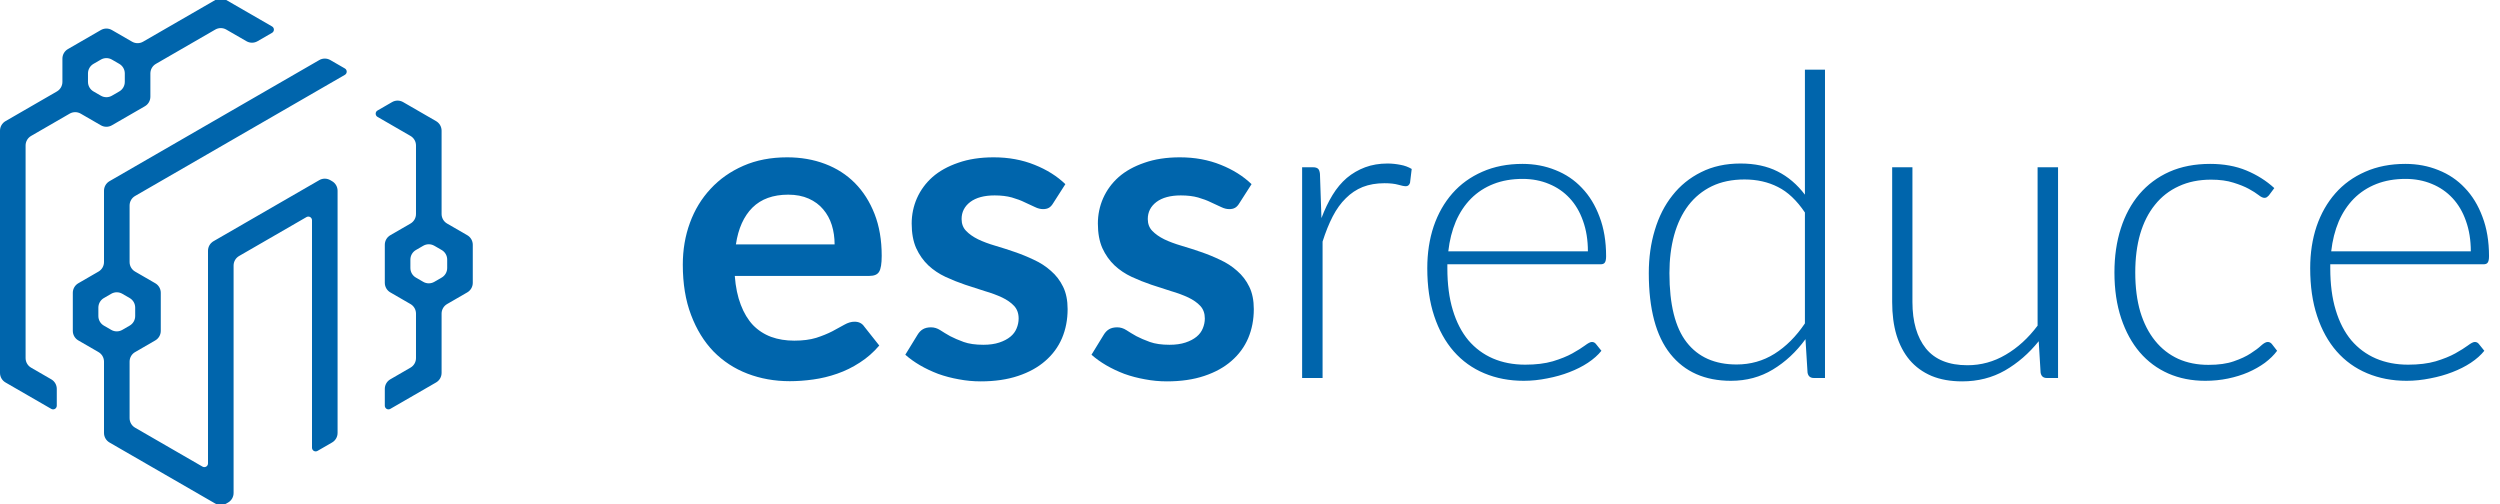
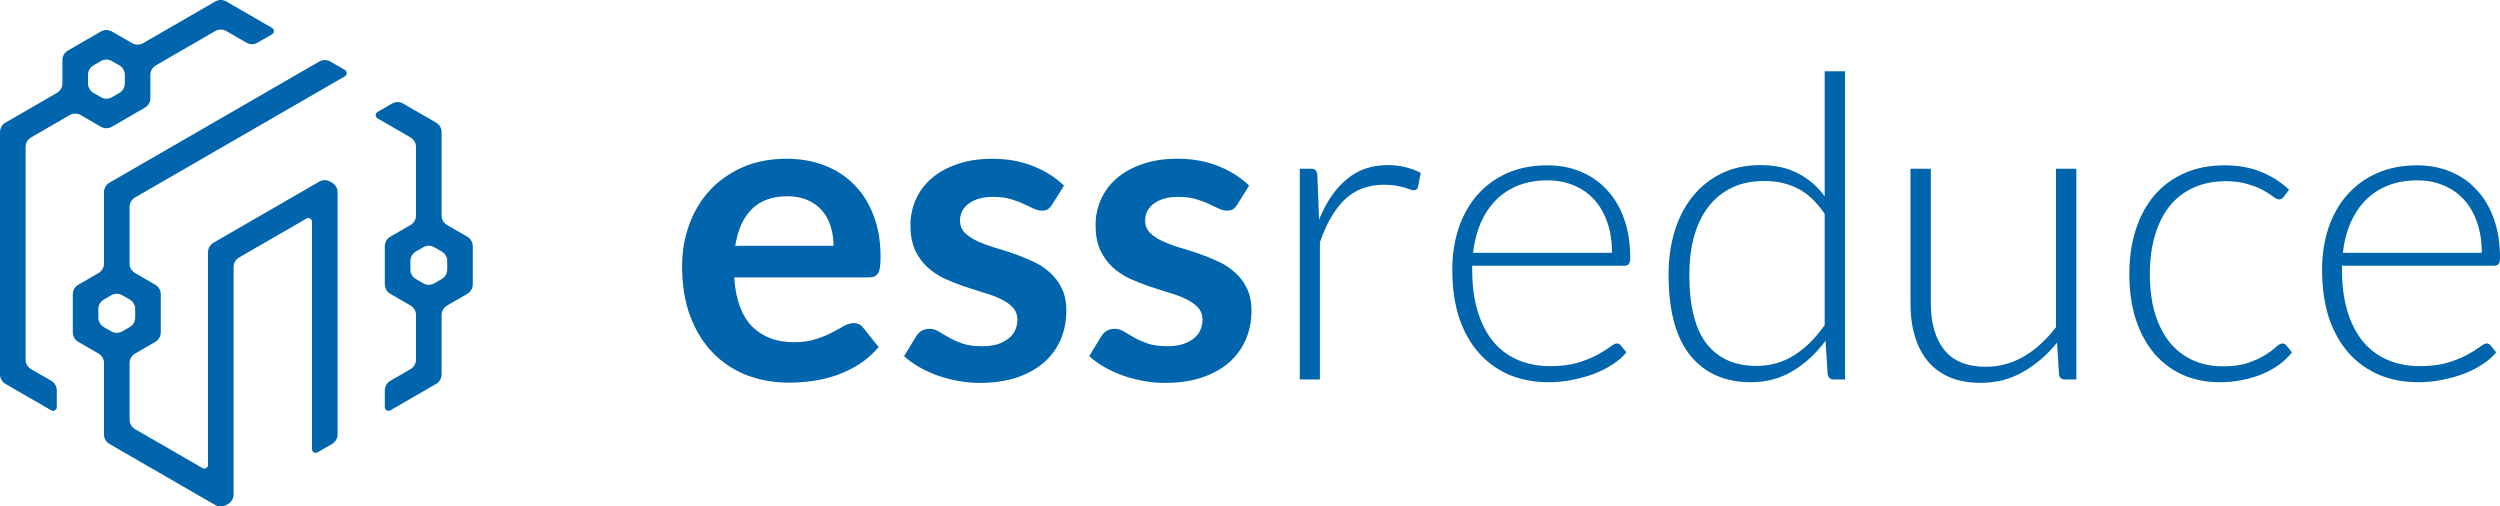
- <svg xmlns="http://www.w3.org/2000/svg" width="208.174mm" height="41.932mm" viewBox="0 0 208.174 41.932" version="1.1" id="svg8">
+ <svg xmlns="http://www.w3.org/2000/svg" width="208.174mm" height="42.055mm" viewBox="0 0 208.174 42.055" version="1.1" id="svg8">
  <defs id="defs2">
    <rect x="-197.66" y="211.677" width="1288.502" height="366.454" id="rect10136" />
    <rect x="-197.66" y="211.677" width="1288.502" height="366.454" id="rect11574" />
  </defs>
-   <g id="layer1" transform="translate(-29.18991,-99.36845)">
-     <path id="path8254" style="fill:#0065ac;fill-opacity:1;fill-rule:evenodd;stroke:none;stroke-width:0.07px;stroke-linecap:butt;stroke-linejoin:miter;stroke-opacity:1" d="m 47.116,99.369 -6.011,3.471 a 0.916,0.916 0 0 1 -0.917,-2e-5 l -1.681,-0.971 a 0.916,0.916 0 0 0 -0.916,5e-5 l -2.746,1.586 a 0.917,0.917 0 0 0 -0.458,0.794 v 1.94 a 0.917,0.917 0 0 1 -0.458,0.794 l -4.281,2.473 a 0.917,0.917 0 0 0 -0.458,0.794 v 18.057 2.115 a 0.917,0.917 0 0 0 0.458,0.794 l 0.916,0.529 a 2286.869,2286.869 0 0 0 0.916,0.529 l 1.98,1.143 a 0.306,0.306 0 0 0 0.458,-0.265 v -1.403 a 0.917,0.917 0 0 0 -0.458,-0.794 l -1.681,-0.972 a 0.917,0.917 0 0 1 -0.458,-0.794 v -17.707 a 0.917,0.917 0 0 1 0.458,-0.794 l 3.214,-1.857 a 0.916,0.916 0 0 1 0.916,-1.1e-4 l 1.681,0.971 a 0.917,0.917 0 0 0 0.917,5e-5 l 2.747,-1.586 a 0.916,0.916 0 0 0 0.458,-0.794 v -1.94 a 0.917,0.917 0 0 1 0.458,-0.794 l 4.945,-2.857 a 0.916,0.916 0 0 1 0.917,-2.7e-4 l 1.683,0.971 a 0.917,0.917 0 0 0 0.917,-1.5e-4 l 1.214,-0.701 a 0.306,0.306 0 0 0 -4.8e-5,-0.529 l -3.814,-2.201 a 0.917,0.917 0 0 0 -0.917,6.2e-5 z m -8.609,4.961 0.617,0.357 a 0.917,0.917 0 0 1 0.458,0.794 v 0.707 a 0.917,0.917 0 0 1 -0.458,0.794 l -0.617,0.357 a 0.915,0.915 0 0 1 -0.916,0 l -0.617,-0.357 a 0.917,0.917 0 0 1 -0.458,-0.794 v -0.707 a 0.917,0.917 0 0 1 0.458,-0.794 l 0.617,-0.357 a 0.915,0.915 0 0 1 0.916,0 z m 17.271,0.039 -17.47,10.086 a 0.917,0.917 0 0 0 -0.458,0.794 v 5.94 a 0.917,0.917 0 0 1 -0.458,0.794 l -1.681,0.972 a 0.917,0.917 0 0 0 -0.458,0.794 v 3.172 a 0.917,0.917 0 0 0 0.458,0.794 l 1.681,0.972 a 0.917,0.917 0 0 1 0.458,0.794 v 5.94 a 0.917,0.917 0 0 0 0.458,0.794 l 0.916,0.529 a 2863.006,2863.006 0 0 0 0.916,0.529 l 6.976,4.027 a 0.917,0.917 0 0 0 0.917,1.4e-4 l 0.15,-0.086 a 0.916,0.916 0 0 0 0.458,-0.794 v -18.94 a 0.917,0.917 0 0 1 0.458,-0.794 l 5.613,-3.242 a 0.305,0.305 0 0 1 0.458,0.264 v 18.942 a 0.305,0.305 0 0 0 0.458,0.265 l 1.214,-0.701 a 0.917,0.917 0 0 0 0.458,-0.794 v -20.17 a 0.918,0.918 0 0 0 -0.458,-0.794 l -0.15,-0.087 a 0.915,0.915 0 0 0 -0.916,-4.6e-4 l -8.808,5.086 a 0.917,0.917 0 0 0 -0.458,0.794 v 17.711 a 0.305,0.305 0 0 1 -0.458,0.264 l -5.613,-3.242 a 0.917,0.917 0 0 1 -0.458,-0.794 v -4.707 a 0.917,0.917 0 0 1 0.458,-0.794 l 1.681,-0.972 a 0.917,0.917 0 0 0 0.458,-0.794 v -3.172 a 0.917,0.917 0 0 0 -0.458,-0.794 l -1.681,-0.972 a 0.917,0.917 0 0 1 -0.458,-0.794 v -4.707 a 0.917,0.917 0 0 1 0.458,-0.794 L 57.909,105.599 a 0.306,0.306 0 0 0 2e-6,-0.529 l -1.214,-0.701 a 0.916,0.916 0 0 0 -0.917,-4e-5 z m 6.062,3.5 -1.216,0.702 a 0.306,0.306 0 0 0 -1.79e-4,0.529 l 2.748,1.588 a 0.917,0.917 0 0 1 0.458,0.794 v 5.707 a 0.917,0.917 0 0 1 -0.458,0.794 l -1.681,0.972 a 0.917,0.917 0 0 0 -0.458,0.794 v 3.172 a 0.917,0.917 0 0 0 0.458,0.794 l 1.681,0.972 a 0.917,0.917 0 0 1 0.458,0.794 v 3.707 a 0.917,0.917 0 0 1 -0.458,0.794 l -1.681,0.972 a 0.917,0.917 0 0 0 -0.458,0.794 v 1.403 a 0.305,0.305 0 0 0 0.458,0.265 l 3.812,-2.201 a 0.917,0.917 0 0 0 0.458,-0.794 v -4.94 a 0.917,0.917 0 0 1 0.458,-0.794 l 1.681,-0.972 a 0.917,0.917 0 0 0 0.458,-0.794 v -3.172 a 0.917,0.917 0 0 0 -0.458,-0.794 l -1.681,-0.972 a 0.917,0.917 0 0 1 -0.458,-0.794 v -6.94 a 0.917,0.917 0 0 0 -0.458,-0.794 l -2.746,-1.586 a 0.917,0.917 0 0 0 -0.917,-2.3e-4 z m 3.512,11.961 0.617,0.357 a 0.917,0.917 0 0 1 0.458,0.794 v 0.707 a 0.917,0.917 0 0 1 -0.458,0.794 l -0.617,0.357 a 0.914,0.914 0 0 1 -0.916,-2.6e-4 l -0.615,-0.356 a 0.918,0.918 0 0 1 -0.458,-0.794 v -0.707 a 0.918,0.918 0 0 1 0.458,-0.794 l 0.615,-0.356 a 0.914,0.914 0 0 1 0.916,-2.5e-4 z m -25.98,4 0.617,0.357 a 0.917,0.917 0 0 1 0.458,0.794 v 0.707 a 0.917,0.917 0 0 1 -0.458,0.794 l -0.617,0.357 a 0.915,0.915 0 0 1 -0.916,0 l -0.617,-0.357 a 0.917,0.917 0 0 1 -0.458,-0.794 v -0.707 a 0.917,0.917 0 0 1 0.458,-0.794 l 0.617,-0.357 a 0.915,0.915 0 0 1 0.916,0 z" />
-     <text id="text8262" y="130.844" x="84.876" style="font-style:normal;font-variant:normal;font-weight:normal;font-stretch:normal;font-size:35.278px;line-height:16.536px;font-family:Lato;-inkscape-font-specification:Lato;letter-spacing:0px;word-spacing:0px;fill:#0065ac;fill-opacity:1;stroke:none;stroke-width:0.265px;stroke-linecap:butt;stroke-linejoin:miter;stroke-opacity:1" xml:space="preserve">
-       <tspan style="font-style:normal;font-variant:normal;font-weight:bold;font-stretch:normal;font-size:35.278px;line-height:16.536px;font-family:Lato;-inkscape-font-specification:'Lato Bold';fill:#0065ac;fill-opacity:1;stroke-width:0.265px" y="130.844" x="84.876" id="tspan8260">ess<tspan style="font-style:normal;font-variant:normal;font-weight:300;font-stretch:normal;font-size:35.278px;line-height:16.536px;font-family:Lato;-inkscape-font-specification:'Lato Light'" id="tspan1">reduce</tspan>
-       </tspan>
-     </text>
-     <text xml:space="preserve" transform="matrix(0.2645833,0,0,0.2645833,25.58203,19.09881)" id="text10134" style="font-style:normal;font-weight:normal;font-size:40px;line-height:1.25;font-family:sans-serif;white-space:pre;shape-inside:url(#rect10136);display:inline;fill:#000000;fill-opacity:1;stroke:none" />
-     <text xml:space="preserve" transform="matrix(0.2645833,0,0,0.2645833,25.58203,19.09881)" id="text11572" style="font-style:normal;font-weight:normal;font-size:40px;line-height:1.25;font-family:sans-serif;white-space:pre;shape-inside:url(#rect11574);display:inline;fill:#000000;fill-opacity:1;stroke:none" />
+   <g id="g2" transform="translate(0,0.1227559)">
+     <path id="path8254" style="fill:#0065ac;fill-opacity:1;fill-rule:evenodd;stroke:none;stroke-width:0.07px;stroke-linecap:butt;stroke-linejoin:miter;stroke-opacity:1" d="M 17.927,6.2e-5 11.915,3.471 a 0.916,0.916 0 0 1 -0.917,-2e-5 L 9.318,2.5 a 0.916,0.916 0 0 0 -0.916,5e-5 L 5.655,4.086 A 0.917,0.917 0 0 0 5.197,4.88 V 6.82 A 0.917,0.917 0 0 1 4.739,7.613 L 0.458,10.086 A 0.917,0.917 0 0 0 0,10.88 v 18.057 2.115 a 0.917,0.917 0 0 0 0.458,0.794 l 0.916,0.529 a 2286.869,2286.869 0 0 0 0.916,0.529 l 1.98,1.143 a 0.306,0.306 0 0 0 0.458,-0.265 v -1.403 A 0.917,0.917 0 0 0 4.27,31.586 L 2.589,30.614 A 0.917,0.917 0 0 1 2.131,29.82 V 12.112 a 0.917,0.917 0 0 1 0.458,-0.794 L 5.804,9.461 a 0.916,0.916 0 0 1 0.916,-1.1e-4 l 1.681,0.971 a 0.917,0.917 0 0 0 0.917,5e-5 L 12.065,8.846 A 0.916,0.916 0 0 0 12.523,8.052 V 6.112 a 0.917,0.917 0 0 1 0.458,-0.794 l 4.945,-2.857 a 0.916,0.916 0 0 1 0.917,-2.7e-4 l 1.683,0.971 a 0.917,0.917 0 0 0 0.917,-1.5e-4 L 22.657,2.731 A 0.306,0.306 0 0 0 22.657,2.201 L 18.843,0 A 0.917,0.917 0 0 0 17.927,6.2e-5 Z M 9.317,4.961 9.935,5.318 a 0.917,0.917 0 0 1 0.458,0.794 V 6.82 A 0.917,0.917 0 0 1 9.935,7.614 L 9.317,7.971 a 0.915,0.915 0 0 1 -0.916,0 L 7.784,7.614 A 0.917,0.917 0 0 1 7.326,6.82 V 6.112 A 0.917,0.917 0 0 1 7.784,5.318 L 8.401,4.961 a 0.915,0.915 0 0 1 0.916,0 z M 26.589,5 9.118,15.086 a 0.917,0.917 0 0 0 -0.458,0.794 v 5.94 a 0.917,0.917 0 0 1 -0.458,0.794 l -1.681,0.972 A 0.917,0.917 0 0 0 6.062,24.38 v 3.172 a 0.917,0.917 0 0 0 0.458,0.794 l 1.681,0.972 a 0.917,0.917 0 0 1 0.458,0.794 v 5.94 a 0.917,0.917 0 0 0 0.458,0.794 l 0.916,0.529 a 2863.006,2863.006 0 0 0 0.916,0.529 l 6.976,4.027 a 0.917,0.917 0 0 0 0.917,1.4e-4 l 0.15,-0.086 a 0.916,0.916 0 0 0 0.458,-0.794 V 22.112 a 0.917,0.917 0 0 1 0.458,-0.794 l 5.613,-3.242 a 0.305,0.305 0 0 1 0.458,0.264 v 18.942 a 0.305,0.305 0 0 0 0.458,0.265 l 1.214,-0.701 a 0.917,0.917 0 0 0 0.458,-0.794 V 15.882 a 0.918,0.918 0 0 0 -0.458,-0.794 l -0.15,-0.087 a 0.915,0.915 0 0 0 -0.916,-4.6e-4 L 17.779,20.086 a 0.917,0.917 0 0 0 -0.458,0.794 v 17.711 a 0.305,0.305 0 0 1 -0.458,0.264 L 11.249,35.613 A 0.917,0.917 0 0 1 10.791,34.819 V 30.112 a 0.917,0.917 0 0 1 0.458,-0.794 l 1.681,-0.972 a 0.917,0.917 0 0 0 0.458,-0.794 V 24.38 A 0.917,0.917 0 0 0 12.931,23.586 L 11.249,22.614 A 0.917,0.917 0 0 1 10.791,21.819 V 17.112 A 0.917,0.917 0 0 1 11.249,16.318 L 28.719,6.231 a 0.306,0.306 0 0 0 2e-6,-0.529 L 27.505,5 a 0.916,0.916 0 0 0 -0.917,-4e-5 z m 6.062,3.5 -1.216,0.702 a 0.306,0.306 0 0 0 -1.79e-4,0.529 l 2.748,1.588 a 0.917,0.917 0 0 1 0.458,0.794 v 5.707 a 0.917,0.917 0 0 1 -0.458,0.794 l -1.681,0.972 a 0.917,0.917 0 0 0 -0.458,0.794 v 3.172 a 0.917,0.917 0 0 0 0.458,0.794 l 1.681,0.972 a 0.917,0.917 0 0 1 0.458,0.794 v 3.707 a 0.917,0.917 0 0 1 -0.458,0.794 l -1.681,0.972 a 0.917,0.917 0 0 0 -0.458,0.794 v 1.403 a 0.305,0.305 0 0 0 0.458,0.265 l 3.812,-2.201 a 0.917,0.917 0 0 0 0.458,-0.794 v -4.94 a 0.917,0.917 0 0 1 0.458,-0.794 l 1.681,-0.972 a 0.917,0.917 0 0 0 0.458,-0.794 v -3.172 a 0.917,0.917 0 0 0 -0.458,-0.794 l -1.681,-0.972 a 0.917,0.917 0 0 1 -0.458,-0.794 v -6.94 a 0.917,0.917 0 0 0 -0.458,-0.794 l -2.746,-1.586 a 0.917,0.917 0 0 0 -0.917,-2.3e-4 z m 3.512,11.961 0.617,0.357 a 0.917,0.917 0 0 1 0.458,0.794 v 0.707 a 0.917,0.917 0 0 1 -0.458,0.794 l -0.617,0.357 a 0.914,0.914 0 0 1 -0.916,-2.6e-4 l -0.615,-0.356 a 0.918,0.918 0 0 1 -0.458,-0.794 v -0.707 a 0.918,0.918 0 0 1 0.458,-0.794 l 0.615,-0.356 a 0.914,0.914 0 0 1 0.916,-2.5e-4 z m -25.98,4 0.617,0.357 a 0.917,0.917 0 0 1 0.458,0.794 v 0.707 a 0.917,0.917 0 0 1 -0.458,0.794 l -0.617,0.357 a 0.915,0.915 0 0 1 -0.916,0 L 8.649,27.114 A 0.917,0.917 0 0 1 8.191,26.32 v -0.707 a 0.917,0.917 0 0 1 0.458,-0.794 l 0.617,-0.357 a 0.915,0.915 0 0 1 0.916,0 z" />
+     <g id="text8262" style="font-size:35.278px;line-height:16.536px;font-family:Lato;-inkscape-font-specification:Lato;letter-spacing:0px;word-spacing:0px;fill:#0065ac;stroke-width:0.265px" aria-label="essreduce">
+       <path style="font-weight:bold;-inkscape-font-specification:'Lato Bold'" d="m 65.493,13.096 q 1.711,0 3.14,0.547 1.446,0.547 2.487,1.605 1.041,1.041 1.623,2.575 0.582,1.517 0.582,3.475 0,0.494 -0.053,0.829 -0.035,0.318 -0.159,0.512 -0.106,0.176 -0.3,0.265 -0.194,0.071 -0.494,0.071 h -11.183 q 0.194,2.787 1.499,4.092 1.305,1.305 3.457,1.305 1.058,0 1.817,-0.247 0.776,-0.247 1.341,-0.547 0.582,-0.3 1.005,-0.547 0.441,-0.247 0.847,-0.247 0.265,0 0.459,0.106 0.194,0.106 0.335,0.3 l 1.27,1.588 q -0.723,0.847 -1.623,1.429 -0.9,0.564 -1.887,0.917 -0.97,0.335 -1.993,0.476 -1.005,0.141 -1.958,0.141 -1.887,0 -3.51,-0.617 -1.623,-0.635 -2.822,-1.852 -1.199,-1.235 -1.887,-3.034 -0.688,-1.817 -0.688,-4.198 0,-1.852 0.6,-3.475 0.6,-1.64 1.711,-2.84 1.129,-1.217 2.734,-1.923 1.623,-0.706 3.651,-0.706 z m 0.088,3.122 q -1.905,0 -2.981,1.076 -1.076,1.076 -1.376,3.052 h 8.184 q 0,-0.847 -0.229,-1.588 Q 68.95,17.999 68.474,17.435 67.998,16.871 67.274,16.553 66.551,16.218 65.581,16.218 Z m 22.031,0.688 q -0.176,0.282 -0.37,0.406 -0.194,0.106 -0.494,0.106 -0.318,0 -0.688,-0.176 -0.353,-0.176 -0.829,-0.388 -0.476,-0.229 -1.094,-0.406 -0.6,-0.176 -1.429,-0.176 -1.288,0 -2.028,0.547 -0.741,0.547 -0.741,1.429 0,0.582 0.37,0.988 0.388,0.388 1.005,0.688 0.635,0.3 1.429,0.547 0.794,0.229 1.623,0.512 0.829,0.282 1.623,0.653 0.794,0.353 1.411,0.917 0.635,0.547 1.005,1.323 0.388,0.776 0.388,1.87 0,1.305 -0.476,2.417 -0.476,1.094 -1.393,1.905 -0.917,0.794 -2.275,1.252 -1.341,0.441 -3.087,0.441 -0.935,0 -1.834,-0.176 -0.882,-0.159 -1.711,-0.459 -0.811,-0.3 -1.517,-0.706 -0.688,-0.406 -1.217,-0.882 l 1.005,-1.658 q 0.194,-0.3 0.459,-0.459 0.265,-0.159 0.67,-0.159 0.406,0 0.758,0.229 0.37,0.229 0.847,0.494 0.476,0.265 1.111,0.494 0.653,0.229 1.64,0.229 0.776,0 1.323,-0.176 0.564,-0.194 0.917,-0.494 0.37,-0.3 0.529,-0.688 0.176,-0.406 0.176,-0.829 0,-0.635 -0.388,-1.041 -0.37,-0.406 -1.005,-0.706 -0.617,-0.3 -1.429,-0.529 -0.794,-0.247 -1.64,-0.529 -0.829,-0.282 -1.64,-0.653 -0.794,-0.388 -1.429,-0.97 -0.617,-0.582 -1.005,-1.429 -0.37,-0.847 -0.37,-2.046 0,-1.111 0.441,-2.117 0.441,-1.005 1.288,-1.746 0.864,-0.758 2.134,-1.199 1.288,-0.459 2.963,-0.459 1.87,0 3.404,0.617 1.535,0.617 2.558,1.623 z m 15.416,0 q -0.176,0.282 -0.37,0.406 -0.194,0.106 -0.494,0.106 -0.318,0 -0.688,-0.176 -0.353,-0.176 -0.829,-0.388 -0.476,-0.229 -1.094,-0.406 -0.6,-0.176 -1.429,-0.176 -1.288,0 -2.028,0.547 -0.741,0.547 -0.741,1.429 0,0.582 0.37,0.988 0.388,0.388 1.005,0.688 0.635,0.3 1.429,0.547 0.794,0.229 1.623,0.512 0.829,0.282 1.623,0.653 0.794,0.353 1.411,0.917 0.635,0.547 1.005,1.323 0.388,0.776 0.388,1.87 0,1.305 -0.476,2.417 -0.476,1.094 -1.393,1.905 -0.917,0.794 -2.275,1.252 -1.341,0.441 -3.087,0.441 -0.935,0 -1.834,-0.176 Q 94.262,31.423 93.433,31.123 92.622,30.823 91.916,30.417 91.228,30.012 90.699,29.535 l 1.005,-1.658 q 0.194,-0.3 0.459,-0.459 0.265,-0.159 0.67,-0.159 0.406,0 0.758,0.229 0.37,0.229 0.847,0.494 0.476,0.265 1.111,0.494 0.653,0.229 1.64,0.229 0.776,0 1.323,-0.176 0.564,-0.194 0.917,-0.494 0.37,-0.3 0.529,-0.688 0.176,-0.406 0.176,-0.829 0,-0.635 -0.388,-1.041 -0.37,-0.406 -1.005,-0.706 -0.617,-0.3 -1.429,-0.529 -0.794,-0.247 -1.64,-0.529 -0.829,-0.282 -1.64,-0.653 -0.794,-0.388 -1.429,-0.97 -0.617,-0.582 -1.005,-1.429 -0.37,-0.847 -0.37,-2.046 0,-1.111 0.441,-2.117 0.441,-1.005 1.288,-1.746 0.864,-0.758 2.134,-1.199 1.288,-0.459 2.963,-0.459 1.87,0 3.404,0.617 1.535,0.617 2.558,1.623 z" id="path1" />
+       <path style="font-weight:300;-inkscape-font-specification:'Lato Light'" d="M 108.232,31.476 V 13.925 h 0.882 q 0.3,0 0.423,0.123 0.141,0.123 0.159,0.423 l 0.141,3.704 q 0.847,-2.134 2.258,-3.334 1.411,-1.217 3.475,-1.217 0.794,0 1.464,0.176 0.67,0.159 1.27,0.476 l -0.229,1.164 q -0.053,0.282 -0.353,0.282 -0.106,0 -0.3,-0.071 -0.194,-0.071 -0.494,-0.159 -0.282,-0.088 -0.706,-0.159 -0.423,-0.071 -0.97,-0.071 -1.993,0 -3.281,1.235 -1.27,1.235 -2.064,3.563 v 11.412 z m 20.62,-17.833 q 1.482,0 2.734,0.512 1.27,0.512 2.187,1.499 0.935,0.97 1.446,2.399 0.529,1.429 0.529,3.281 0,0.388 -0.123,0.529 -0.106,0.141 -0.353,0.141 h -12.682 v 0.335 q 0,1.976 0.459,3.475 0.459,1.499 1.305,2.522 0.847,1.005 2.046,1.517 1.199,0.512 2.681,0.512 1.323,0 2.293,-0.282 0.97,-0.3 1.623,-0.653 0.67,-0.37 1.058,-0.653 0.388,-0.3 0.564,-0.3 0.229,0 0.353,0.176 l 0.459,0.564 q -0.423,0.529 -1.129,0.988 -0.688,0.459 -1.552,0.794 -0.847,0.318 -1.834,0.512 -0.97,0.194 -1.958,0.194 -1.799,0 -3.281,-0.617 -1.482,-0.635 -2.54,-1.834 -1.058,-1.199 -1.64,-2.928 -0.564,-1.746 -0.564,-3.986 0,-1.887 0.529,-3.475 0.547,-1.605 1.552,-2.752 1.023,-1.164 2.487,-1.817 1.482,-0.653 3.351,-0.653 z m 0.018,1.252 q -1.358,0 -2.434,0.423 -1.076,0.423 -1.87,1.217 -0.776,0.794 -1.27,1.905 -0.476,1.111 -0.635,2.487 h 11.571 q 0,-1.411 -0.388,-2.522 -0.388,-1.129 -1.094,-1.905 -0.706,-0.776 -1.693,-1.182 -0.988,-0.423 -2.187,-0.423 z m 23.83,16.581 q -0.441,0 -0.512,-0.459 l -0.176,-2.769 q -1.164,1.588 -2.734,2.522 -1.552,0.935 -3.493,0.935 -3.228,0 -5.045,-2.24 -1.799,-2.24 -1.799,-6.72 0,-1.923 0.494,-3.581 0.512,-1.676 1.482,-2.893 0.988,-1.235 2.399,-1.94 1.429,-0.706 3.281,-0.706 1.782,0 3.087,0.67 1.305,0.653 2.258,1.923 V 5.811 h 1.693 V 31.476 Z m -6.438,-1.129 q 1.746,0 3.157,-0.9 1.411,-0.9 2.522,-2.505 v -9.26 q -1.023,-1.499 -2.258,-2.117 -1.217,-0.617 -2.769,-0.617 -1.552,0 -2.716,0.564 -1.164,0.564 -1.958,1.605 -0.776,1.023 -1.182,2.469 -0.388,1.429 -0.388,3.157 0,3.916 1.446,5.768 1.446,1.834 4.145,1.834 z m 14.517,-16.422 v 11.218 q 0,2.469 1.129,3.881 1.129,1.393 3.44,1.393 1.711,0 3.193,-0.864 1.482,-0.882 2.663,-2.434 V 13.925 h 1.693 v 17.551 h -0.935 q -0.494,0 -0.512,-0.459 l -0.159,-2.611 q -1.217,1.517 -2.822,2.434 -1.587,0.917 -3.545,0.917 -1.464,0 -2.558,-0.459 -1.094,-0.459 -1.817,-1.323 -0.723,-0.864 -1.094,-2.081 -0.37,-1.217 -0.37,-2.752 V 13.925 Z m 29.386,2.346 q -0.088,0.088 -0.176,0.159 -0.071,0.053 -0.212,0.053 -0.176,0 -0.494,-0.229 -0.3,-0.247 -0.811,-0.529 -0.512,-0.282 -1.288,-0.512 -0.758,-0.247 -1.852,-0.247 -1.517,0 -2.699,0.547 -1.164,0.529 -1.976,1.535 -0.794,1.005 -1.217,2.434 -0.423,1.429 -0.423,3.21 0,1.852 0.423,3.281 0.441,1.429 1.235,2.417 0.794,0.97 1.923,1.482 1.129,0.512 2.505,0.512 1.27,0 2.117,-0.3 0.864,-0.3 1.411,-0.653 0.564,-0.353 0.882,-0.653 0.335,-0.3 0.529,-0.3 0.229,0 0.353,0.176 l 0.459,0.564 q -0.406,0.529 -1.023,0.988 -0.617,0.459 -1.393,0.794 -0.776,0.335 -1.693,0.512 -0.9,0.194 -1.887,0.194 -1.676,0 -3.069,-0.6 -1.376,-0.617 -2.381,-1.764 -0.988,-1.164 -1.552,-2.84 -0.547,-1.676 -0.547,-3.81 0,-2.011 0.529,-3.669 0.529,-1.658 1.535,-2.858 1.023,-1.199 2.487,-1.852 1.482,-0.67 3.387,-0.67 1.711,0 3.034,0.547 1.341,0.547 2.328,1.482 z m 11.113,-2.628 q 1.482,0 2.734,0.512 1.27,0.512 2.187,1.499 0.935,0.97 1.446,2.399 0.529,1.429 0.529,3.281 0,0.388 -0.123,0.529 -0.106,0.141 -0.353,0.141 h -12.682 v 0.335 q 0,1.976 0.459,3.475 0.459,1.499 1.305,2.522 0.847,1.005 2.046,1.517 1.199,0.512 2.681,0.512 1.323,0 2.293,-0.282 0.97,-0.3 1.623,-0.653 0.67,-0.37 1.058,-0.653 0.388,-0.3 0.564,-0.3 0.229,0 0.353,0.176 l 0.459,0.564 q -0.423,0.529 -1.129,0.988 -0.688,0.459 -1.552,0.794 -0.847,0.318 -1.834,0.512 -0.97,0.194 -1.958,0.194 -1.799,0 -3.281,-0.617 -1.482,-0.635 -2.54,-1.834 -1.058,-1.199 -1.64,-2.928 -0.564,-1.746 -0.564,-3.986 0,-1.887 0.529,-3.475 0.547,-1.605 1.552,-2.752 1.023,-1.164 2.487,-1.817 1.482,-0.653 3.351,-0.653 z m 0.018,1.252 q -1.358,0 -2.434,0.423 -1.076,0.423 -1.87,1.217 -0.776,0.794 -1.27,1.905 -0.476,1.111 -0.635,2.487 H 206.657 q 0,-1.411 -0.388,-2.522 -0.388,-1.129 -1.094,-1.905 -0.706,-0.776 -1.693,-1.182 -0.988,-0.423 -2.187,-0.423 z" id="path2" />
+     </g>
+     <text xml:space="preserve" transform="matrix(0.2645833,0,0,0.2645833,-3.607878,-80.26964)" id="text10134" style="font-style:normal;font-weight:normal;font-size:40px;line-height:1.25;font-family:sans-serif;white-space:pre;shape-inside:url(#rect10136);display:inline;fill:#000000;fill-opacity:1;stroke:none" />
+     <text xml:space="preserve" transform="matrix(0.2645833,0,0,0.2645833,-3.607878,-80.26964)" id="text11572" style="font-style:normal;font-weight:normal;font-size:40px;line-height:1.25;font-family:sans-serif;white-space:pre;shape-inside:url(#rect11574);display:inline;fill:#000000;fill-opacity:1;stroke:none" />
  </g>
</svg>
